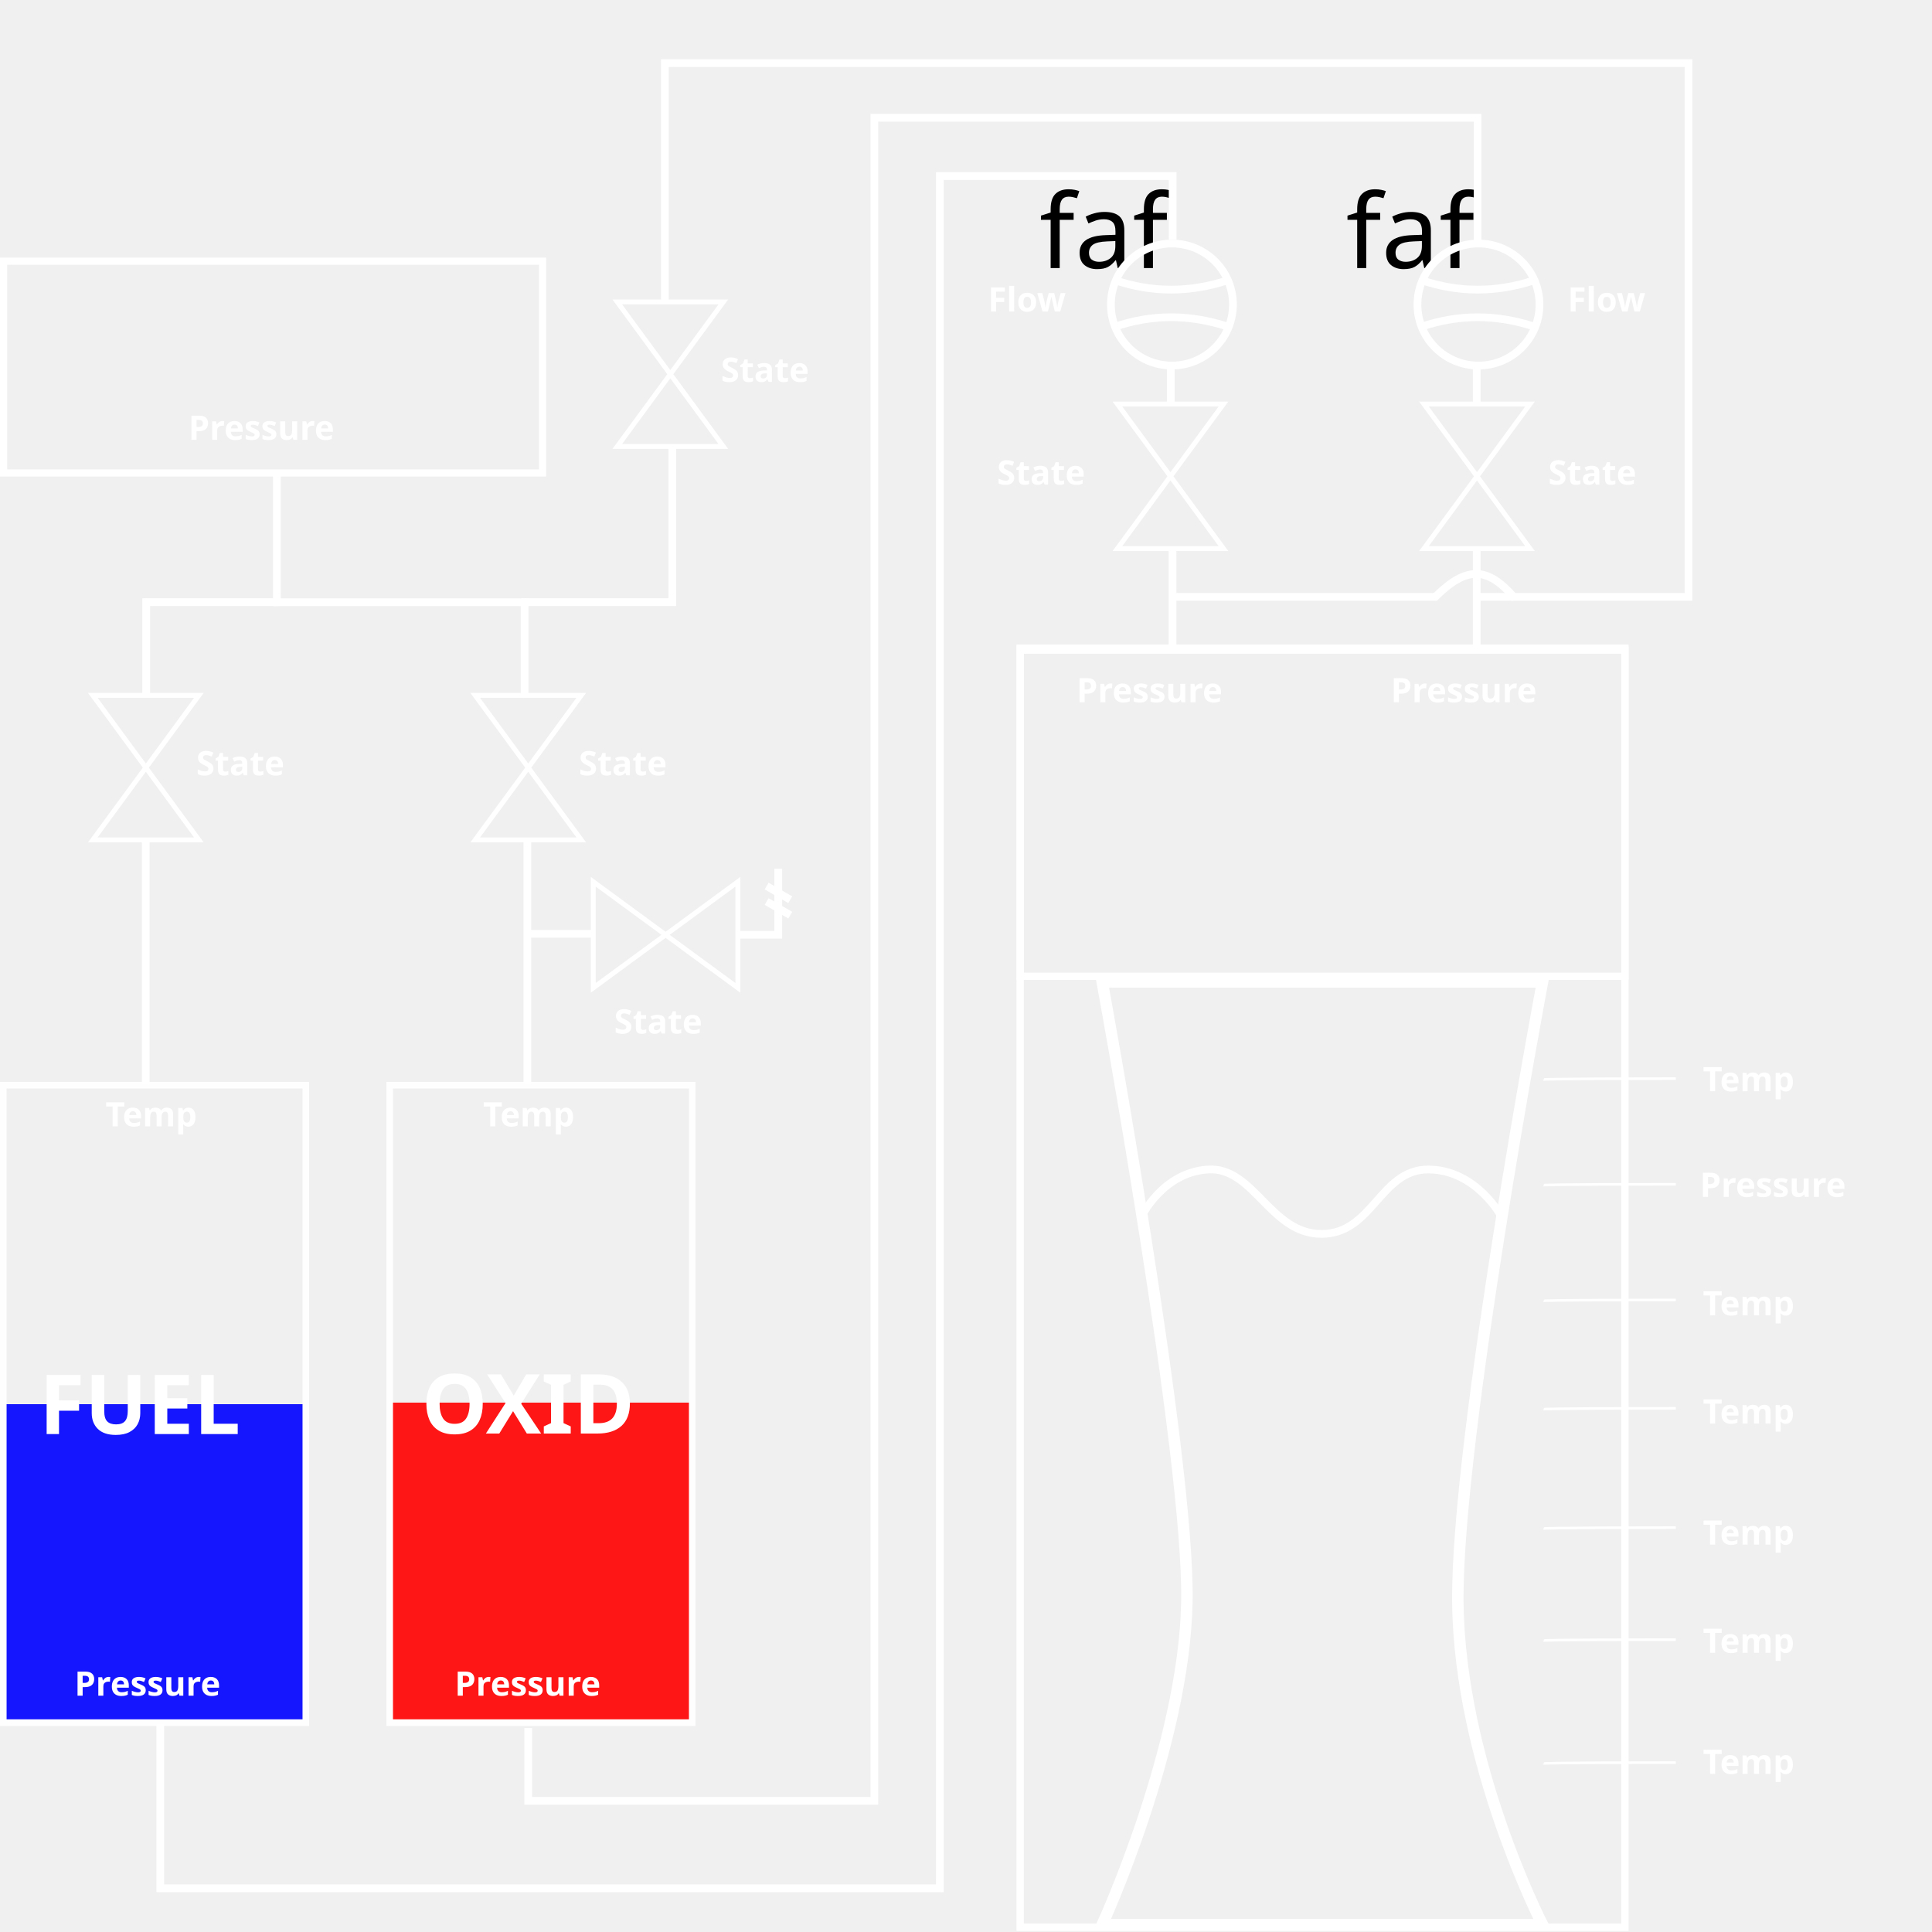
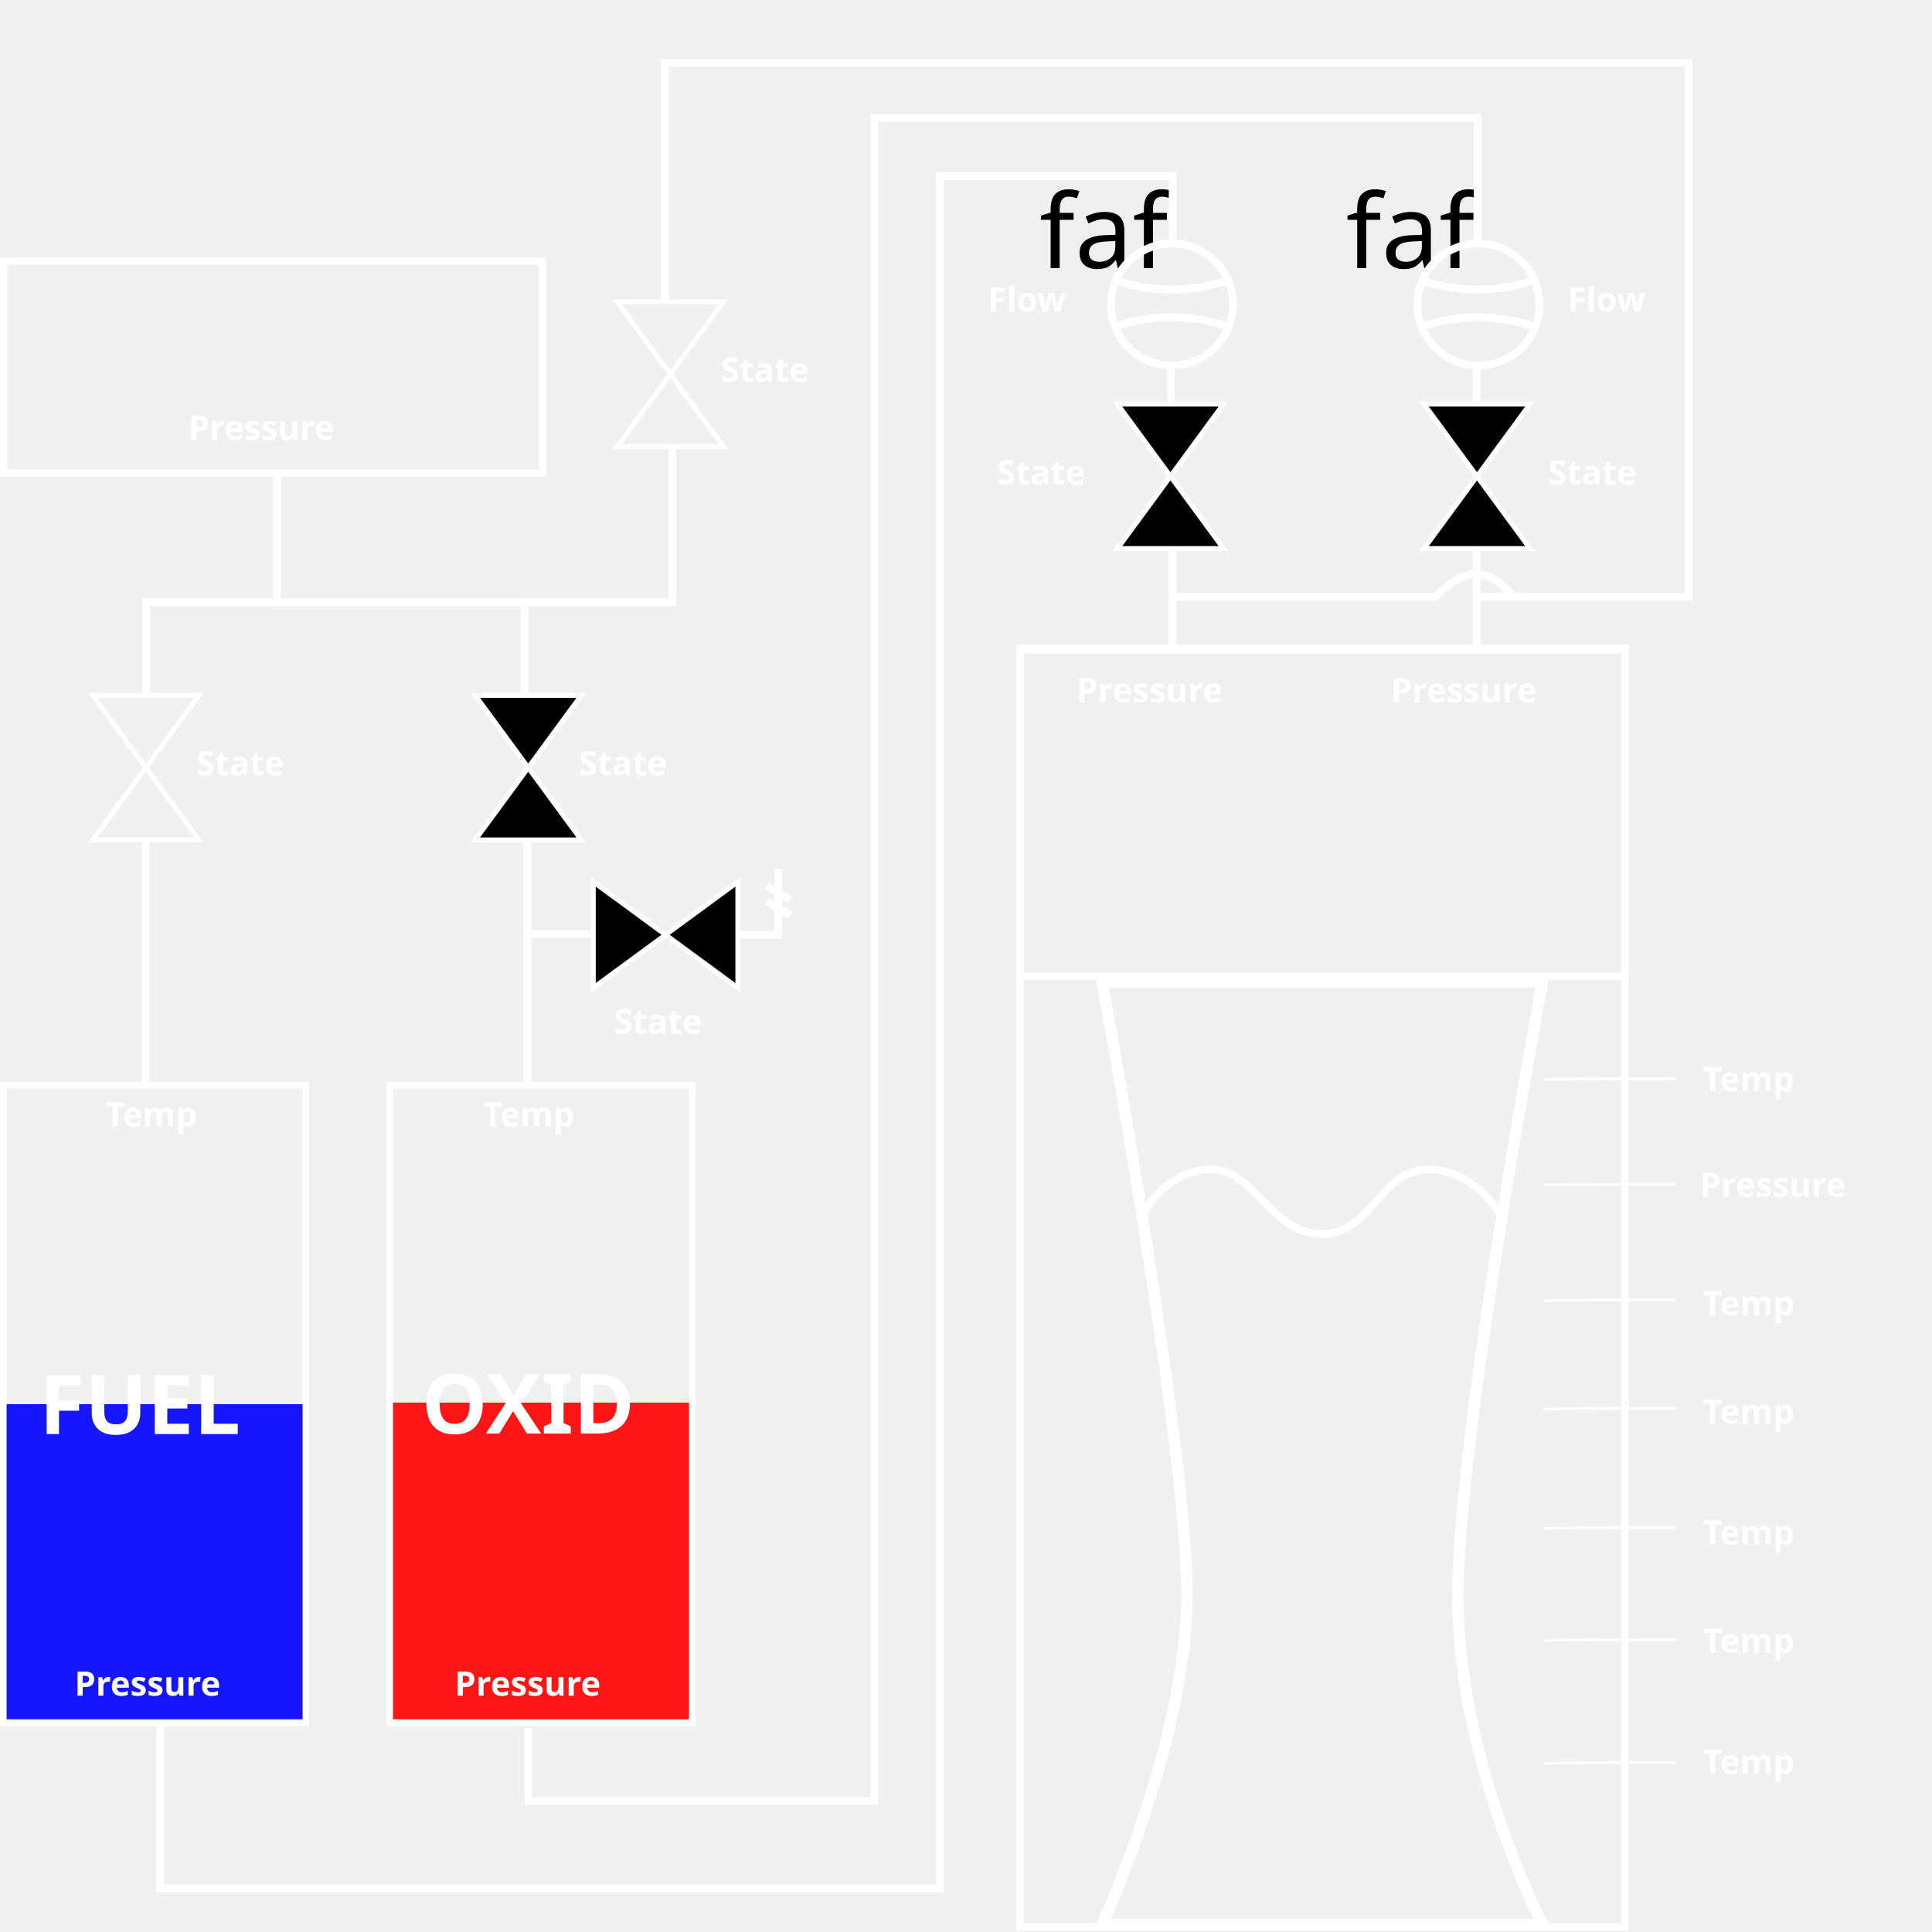
- <svg xmlns="http://www.w3.org/2000/svg" xmlns:xlink="http://www.w3.org/1999/xlink" width="600pt" height="600pt" viewBox="0 0 750 750" id="svg60" version="1.1">
+ <svg xmlns="http://www.w3.org/2000/svg" xmlns:xlink="http://www.w3.org/1999/xlink" width="600pt" height="600pt" viewBox="0 0 750 750" id="svg4150" version="1.1">
  <defs id="defs4152">
    <linearGradient id="linearGradient4645">
      <stop style="stop-color:#000000;stop-opacity:0" offset="0" id="stop4647" />
      <stop id="stop4653" offset="0.5" style="stop-color:#000000;stop-opacity:0" />
      <stop style="stop-color:#0000ff;stop-opacity:1" offset="0.5" id="stop4655" />
      <stop style="stop-color:#0000ff;stop-opacity:1" offset="1" id="stop4649" />
    </linearGradient>
    <linearGradient id="linearGradient4625">
      <stop style="stop-color:#000000;stop-opacity:0" offset="0" id="stop4627" />
      <stop id="stop4635" offset="0.5" style="stop-color:#000000;stop-opacity:0" />
      <stop id="stop4633" offset="0.5" style="stop-color:#ff0000;stop-opacity:1" />
      <stop style="stop-color:#ff0000;stop-opacity:1" offset="1" id="stop4629" />
    </linearGradient>
    <linearGradient xlink:href="#linearGradient4625" id="linearGradient4631" x1="278.398" y1="428.714" x2="278.398" y2="671.714" gradientUnits="userSpaceOnUse" />
    <linearGradient xlink:href="#linearGradient4645" id="linearGradient4651" x1="144.976" y1="428.714" x2="144.976" y2="672.714" gradientUnits="userSpaceOnUse" />
  </defs>
  <g id="layer1" transform="translate(0,-302.3619)">
-     <rect style="fill:topacity:0.91;fill:none;fill-opacity:1;stroke:#ffffff;stroke-width:2.782;stroke-linecap:square;stroke-miterlimit:4;stroke-dasharray:none;stroke-opacity:1" id="oxy" width="209.235" height="82.218" x="1.391" y="-485.971" transform="scale(1,-1)" />
-     <text id="text4730" y="473.079" x="73.142" style="font-style:normal;font-variant:normal;font-weight:bold;font-stretch:normal;font-size:13.088px;line-height:125%;font-family:sans-serif;-inkscape-font-specification:'sans-serif Bold';letter-spacing:0px;word-spacing:0px;fill:#ffffff;fill-opacity:1;stroke:none;stroke-width:1px;stroke-linecap:butt;stroke-linejoin:miter;stroke-opacity:1" xml:space="preserve">
-       <tspan y="473.079" x="73.142" id="tspan4732">Pressure</tspan>
+     <rect style="opacity:0.91;fill:#000000;fill-opacity:0;stroke:#ffffff;stroke-width:2.783;stroke-linecap:square;stroke-miterlimit:4;stroke-dasharray:none;stroke-opacity:1" id="pressure" width="209.235" height="82.218" x="1.391" y="-485.971" transform="scale(1,-1)" />
+     <text id="text4730" y="473.079" x="73.142" style="font-style:normal;font-variant:normal;font-weight:bold;font-stretch:normal;line-height:0%;font-family:sans-serif;-inkscape-font-specification:'sans-serif Bold';letter-spacing:0px;word-spacing:0px;fill:#ffffff;fill-opacity:1;stroke:none;stroke-width:1px;stroke-linecap:butt;stroke-linejoin:miter;stroke-opacity:1" xml:space="preserve">
+       <tspan y="473.079" x="73.142" id="tspan4732" style="font-size:13.088px;line-height:1.25">Pressure</tspan>
    </text>
    <path style="fill:none;fill-rule:evenodd;stroke:#ffffff;stroke-width:3;stroke-linecap:butt;stroke-linejoin:miter;stroke-miterlimit:4;stroke-dasharray:none;stroke-opacity:1" d="m 204.531,664.867 25.335,0" id="path4250" />
-     <g id="g4420" transform="translate(-81.9763,296.6481)">
+     <g id="fuel" transform="translate(-81.9763,296.6481)">
      <rect style="opacity:0.91;fill:url(#linearGradient4651);fill-opacity:1;stroke:#ffffff;stroke-width:2.557;stroke-miterlimit:4;stroke-dasharray:none;stroke-opacity:1" id="rect4706" width="117.443" height="247.443" x="83.255" y="426.992" />
-       <text id="text4238" y="562.421" x="97.197" style="font-style:normal;font-weight:normal;font-size:32.162px;line-height:125%;font-family:sans-serif;letter-spacing:0px;word-spacing:0px;fill:#ffffff;fill-opacity:1;stroke:none;stroke-width:1px;stroke-linecap:butt;stroke-linejoin:miter;stroke-opacity:1" xml:space="preserve">
-         <tspan style="font-style:normal;font-variant:normal;font-weight:bold;font-stretch:normal;font-family:sans-serif;-inkscape-font-specification:'sans-serif Bold';fill:#ffffff;fill-opacity:1" y="562.421" x="97.197" id="tspan4240">FUEL</tspan>
+       <text id="text4238" y="562.421" x="97.197" style="font-style:normal;font-weight:normal;line-height:0%;font-family:sans-serif;letter-spacing:0px;word-spacing:0px;fill:#ffffff;fill-opacity:1;stroke:none;stroke-width:1px;stroke-linecap:butt;stroke-linejoin:miter;stroke-opacity:1" xml:space="preserve">
+         <tspan style="font-style:normal;font-variant:normal;font-weight:bold;font-stretch:normal;font-size:32.162px;line-height:1.25;font-family:sans-serif;-inkscape-font-specification:'sans-serif Bold';fill:#ffffff;fill-opacity:1" y="562.421" x="97.197" id="tspan4240">FUEL</tspan>
      </text>
-       <text id="text4270" y="663.97" x="110.905" style="font-style:normal;font-variant:normal;font-weight:bold;font-stretch:normal;font-size:13.088px;line-height:125%;font-family:sans-serif;-inkscape-font-specification:'sans-serif Bold';letter-spacing:0px;word-spacing:0px;fill:#ffffff;fill-opacity:1;stroke:none;stroke-width:1px;stroke-linecap:butt;stroke-linejoin:miter;stroke-opacity:1" xml:space="preserve">
-         <tspan y="663.97" x="110.905" id="tspan4272">Pressure</tspan>
+       <text id="text4270" y="663.97" x="110.905" style="font-style:normal;font-variant:normal;font-weight:bold;font-stretch:normal;line-height:0%;font-family:sans-serif;-inkscape-font-specification:'sans-serif Bold';letter-spacing:0px;word-spacing:0px;fill:#ffffff;fill-opacity:1;stroke:none;stroke-width:1px;stroke-linecap:butt;stroke-linejoin:miter;stroke-opacity:1" xml:space="preserve">
+         <tspan y="663.97" x="110.905" id="tspan4272" style="font-size:13.088px;line-height:1.25">Pressure</tspan>
      </text>
-       <text xml:space="preserve" style="font-style:normal;font-variant:normal;font-weight:bold;font-stretch:normal;font-size:13.088px;line-height:125%;font-family:sans-serif;-inkscape-font-specification:'sans-serif Bold';letter-spacing:0px;word-spacing:0px;fill:#ffffff;fill-opacity:1;stroke:none;stroke-width:1px;stroke-linecap:butt;stroke-linejoin:miter;stroke-opacity:1" x="122.905" y="442.97" id="text4274">
-         <tspan id="tspan4276" x="122.905" y="442.97">Temp</tspan>
+       <text xml:space="preserve" style="font-style:normal;font-variant:normal;font-weight:bold;font-stretch:normal;line-height:0%;font-family:sans-serif;-inkscape-font-specification:'sans-serif Bold';letter-spacing:0px;word-spacing:0px;fill:#ffffff;fill-opacity:1;stroke:none;stroke-width:1px;stroke-linecap:butt;stroke-linejoin:miter;stroke-opacity:1" x="122.905" y="442.97" id="text4274">
+         <tspan id="tspan4276" x="122.905" y="442.97" style="font-size:13.088px;line-height:1.25">Temp</tspan>
      </text>
    </g>
-     <g id="g4411" transform="translate(-73.39767,296.6482)">
-       <rect y="426.992" x="224.676" height="247.443" width="117.443" id="oxy" style="opacity:0.91;fill:url(#linearGradient4631);fill-opacity:1;stroke:#ffffff;stroke-width:2.557;stroke-miterlimit:4;stroke-dasharray:none;stroke-opacity:1" />
-       <text xml:space="preserve" style="font-style:normal;font-weight:normal;font-size:32.162px;line-height:125%;font-family:sans-serif;letter-spacing:0px;word-spacing:0px;fill:#ffffff;fill-opacity:1;stroke:none;stroke-width:1px;stroke-linecap:butt;stroke-linejoin:miter;stroke-opacity:1" x="237.063" y="562.209" id="text4242">
-         <tspan id="tspan4244" x="237.063" y="562.209" style="font-style:normal;font-variant:normal;font-weight:bold;font-stretch:normal;font-family:sans-serif;-inkscape-font-specification:'sans-serif Bold';fill:#ffffff;fill-opacity:1">OXID</tspan>
+     <g id="oxy" transform="translate(-73.39767,296.6482)">
+       <rect y="426.992" x="224.676" height="247.443" width="117.443" id="rect29" style="opacity:0.91;fill:url(#linearGradient4631);fill-opacity:1;stroke:#ffffff;stroke-width:2.557;stroke-miterlimit:4;stroke-dasharray:none;stroke-opacity:1" />
+       <text xml:space="preserve" style="font-style:normal;font-weight:normal;line-height:0%;font-family:sans-serif;letter-spacing:0px;word-spacing:0px;fill:#ffffff;fill-opacity:1;stroke:none;stroke-width:1px;stroke-linecap:butt;stroke-linejoin:miter;stroke-opacity:1" x="237.063" y="562.209" id="text4242">
+         <tspan id="tspan4244" x="237.063" y="562.209" style="font-style:normal;font-variant:normal;font-weight:bold;font-stretch:normal;font-size:32.162px;line-height:1.25;font-family:sans-serif;-inkscape-font-specification:'sans-serif Bold';fill:#ffffff;fill-opacity:1">OXID</tspan>
      </text>
-       <text xml:space="preserve" style="font-style:normal;font-variant:normal;font-weight:bold;font-stretch:normal;font-size:13.088px;line-height:125%;font-family:sans-serif;-inkscape-font-specification:'sans-serif Bold';letter-spacing:0px;word-spacing:0px;fill:#ffffff;fill-opacity:1;stroke:none;stroke-width:1px;stroke-linecap:butt;stroke-linejoin:miter;stroke-opacity:1" x="249.905" y="663.97" id="text4266">
-         <tspan id="tspan4268" x="249.905" y="663.97">Pressure</tspan>
+       <text xml:space="preserve" style="font-style:normal;font-variant:normal;font-weight:bold;font-stretch:normal;line-height:0%;font-family:sans-serif;-inkscape-font-specification:'sans-serif Bold';letter-spacing:0px;word-spacing:0px;fill:#ffffff;fill-opacity:1;stroke:none;stroke-width:1px;stroke-linecap:butt;stroke-linejoin:miter;stroke-opacity:1" x="249.905" y="663.97" id="text4266">
+         <tspan id="tspan4268" x="249.905" y="663.97" style="font-size:13.088px;line-height:1.25">Pressure</tspan>
      </text>
-       <text id="text4278" y="442.97" x="260.905" style="font-style:normal;font-variant:normal;font-weight:bold;font-stretch:normal;font-size:13.088px;line-height:125%;font-family:sans-serif;-inkscape-font-specification:'sans-serif Bold';letter-spacing:0px;word-spacing:0px;fill:#ffffff;fill-opacity:1;stroke:none;stroke-width:1px;stroke-linecap:butt;stroke-linejoin:miter;stroke-opacity:1" xml:space="preserve">
-         <tspan y="442.97" x="260.905" id="tspan4280">Temp</tspan>
+       <text id="text4278" y="442.97" x="260.905" style="font-style:normal;font-variant:normal;font-weight:bold;font-stretch:normal;line-height:0%;font-family:sans-serif;-inkscape-font-specification:'sans-serif Bold';letter-spacing:0px;word-spacing:0px;fill:#ffffff;fill-opacity:1;stroke:none;stroke-width:1px;stroke-linecap:butt;stroke-linejoin:miter;stroke-opacity:1" xml:space="preserve">
+         <tspan y="442.97" x="260.905" id="tspan4280" style="font-size:13.088px;line-height:1.25">Temp</tspan>
      </text>
    </g>
-     <g id="g4396" transform="translate(-85.36249,-205.4003)">
-       <path id="rect4181" d="m 121.391,777.702 41.171,0 -20.586,28.055 20.586,28.055 -41.171,0 20.586,-28.055 z" style="opacity:1;fill:none;fill-opacity:1;stroke:#ffffff;stroke-width:1.9;stroke-miterlimit:4;stroke-dasharray:none;stroke-opacity:1" />
-       <text id="text4328" y="808.729" x="161.537" style="font-style:normal;font-variant:normal;font-weight:bold;font-stretch:normal;font-size:13.088px;line-height:125%;font-family:sans-serif;-inkscape-font-specification:'sans-serif Bold';letter-spacing:0px;word-spacing:0px;fill:#ffffff;fill-opacity:1;stroke:none;stroke-width:1px;stroke-linecap:butt;stroke-linejoin:miter;stroke-opacity:1" xml:space="preserve">
-         <tspan y="808.729" x="161.537" id="tspan4330">State</tspan>
-       </text>
-     </g>
-     <g id="g4401" transform="translate(-78.34019,-205.4003)">
-       <path style="opacity:1;fill:none;fill-opacity:1;stroke:#ffffff;stroke-width:1.9;stroke-miterlimit:4;stroke-dasharray:none;stroke-opacity:1" d="m 262.812,777.702 41.171,0 -20.586,28.055 20.586,28.055 -41.171,0 20.586,-28.055 z" id="path4202" />
-       <text xml:space="preserve" style="font-style:normal;font-variant:normal;font-weight:bold;font-stretch:normal;font-size:13.088px;line-height:125%;font-family:sans-serif;-inkscape-font-specification:'sans-serif Bold';letter-spacing:0px;word-spacing:0px;fill:#ffffff;fill-opacity:1;stroke:none;stroke-width:1px;stroke-linecap:butt;stroke-linejoin:miter;stroke-opacity:1" x="303.038" y="808.729" id="text4332">
-         <tspan id="tspan4334" x="303.038" y="808.729">State</tspan>
-       </text>
-     </g>
-     <path id="path4226" d="m 433.781,459.212 41.171,0 -20.586,28.055 20.586,28.055 -41.171,0 20.586,-28.055 z" style="opacity:1;fill:none;fill-opacity:1;stroke:#ffffff;stroke-width:1.9;stroke-miterlimit:4;stroke-dasharray:none;stroke-opacity:1" />
-     <text xml:space="preserve" style="font-style:normal;font-variant:normal;font-weight:bold;font-stretch:normal;font-size:13.088px;line-height:125%;font-family:sans-serif;-inkscape-font-specification:'sans-serif Bold';letter-spacing:0px;word-spacing:0px;fill:#ffffff;fill-opacity:1;stroke:none;stroke-width:1px;stroke-linecap:butt;stroke-linejoin:miter;stroke-opacity:1" x="387.038" y="490.467" id="text4344">
-       <tspan id="tspan4346" x="387.038" y="490.467">State</tspan>
+     <path style="opacity:1;fill:#ff0000;fill-opacity:0;stroke:#ffffff;stroke-width:1.9;stroke-miterlimit:4;stroke-dasharray:none;stroke-opacity:1" d="m 36.028,572.302 h 41.171 l -20.586,28.055 20.586,28.055 h -41.171 l 20.586,-28.055 z" id="vent1" />
+     <text xml:space="preserve" style="font-style:normal;font-variant:normal;font-weight:bold;font-stretch:normal;line-height:0%;font-family:sans-serif;-inkscape-font-specification:'sans-serif Bold';letter-spacing:0px;word-spacing:0px;fill:#ffffff;fill-opacity:1;stroke:none;stroke-width:1;stroke-linecap:butt;stroke-linejoin:miter;stroke-opacity:1;stroke-miterlimit:4;stroke-dasharray:none;" x="76.175" y="603.329" id="vent1_text">
+       <tspan style="font-size:13.088px;line-height:1.25;fill:#ffffff;fill-opacity:1;stroke:none;stroke-opacity:1;stroke-width:1;stroke-miterlimit:4;stroke-dasharray:none;" id="tspan4330" x="76.175" y="603.329">State</tspan>
    </text>
-     <text id="text4485" y="406.433" x="403.5" style="font-style:normal;font-weight:normal;font-size:40px;line-height:125%;font-family:sans-serif;letter-spacing:0px;word-spacing:0px;fill:#000000;fill-opacity:1;stroke:none;stroke-width:1px;stroke-linecap:butt;stroke-linejoin:miter;stroke-opacity:1" xml:space="preserve">
-       <tspan y="406.433" x="403.5" id="tspan4487">faf</tspan>
+     <path id="vent2" d="m 184.472,572.302 h 41.171 l -20.586,28.055 20.586,28.055 H 184.472 L 205.058,600.357 Z" style="opacity:1;fill:#000000;fill-opacity:1;stroke:#ffffff;stroke-width:1.9;stroke-miterlimit:4;stroke-dasharray:none;stroke-opacity:1" />
+     <text id="vent2_text" y="603.329" x="224.697" style="font-style:normal;font-variant:normal;font-weight:bold;font-stretch:normal;line-height:0%;font-family:sans-serif;-inkscape-font-specification:'sans-serif Bold';letter-spacing:0px;word-spacing:0px;fill:#ffffff;fill-opacity:1;stroke:none;stroke-width:1px;stroke-linecap:butt;stroke-linejoin:miter;stroke-opacity:1" xml:space="preserve">
+       <tspan style="font-size:13.088px;line-height:1.25" y="603.329" x="224.697" id="tspan4334">State</tspan>
    </text>
-     <text id="text4489" y="423.296" x="383.538" style="font-style:normal;font-variant:normal;font-weight:bold;font-stretch:normal;font-size:13.088px;line-height:125%;font-family:sans-serif;-inkscape-font-specification:'sans-serif Bold';letter-spacing:0px;word-spacing:0px;fill:#ffffff;fill-opacity:1;stroke:none;stroke-width:1px;stroke-linecap:butt;stroke-linejoin:miter;stroke-opacity:1" xml:space="preserve">
-       <tspan y="423.296" x="383.538" id="tspan4491">Flow</tspan>
+     <path id="vent5" d="m 433.781,459.212 41.171,0 -20.586,28.055 20.586,28.055 -41.171,0 20.586,-28.055 z" style="opacity:1;fill:#000000;fill-opacity:1;stroke:#ffffff;stroke-width:1.9;stroke-miterlimit:4;stroke-dasharray:none;stroke-opacity:1" />
+     <text xml:space="preserve" style="font-style:normal;font-variant:normal;font-weight:bold;font-stretch:normal;line-height:0%;font-family:sans-serif;-inkscape-font-specification:'sans-serif Bold';letter-spacing:0px;word-spacing:0px;fill:#ffffff;fill-opacity:1;stroke:none;stroke-width:1px;stroke-linecap:butt;stroke-linejoin:miter;stroke-opacity:1" x="387.038" y="490.467" id="vent5_text">
+       <tspan id="tspan4346" x="387.038" y="490.467" style="font-size:13.088px;line-height:1.25">State</tspan>
    </text>
-     <g id="g4439">
-       <rect y="554.727" x="396.018" height="495.772" width="234.772" id="rect4704" style="opacity:1;fill:none;fill-opacity:1;stroke:#ffffff;stroke-width:2.842;stroke-miterlimit:4;stroke-dasharray:none;stroke-opacity:1" />
-       <path id="rect4734" d="m 427.871,683.543 170.934,0 c 0,0 -33.54,178.171 -32.872,240.823 0.668,62.652 32.872,125.152 32.872,125.152 l -170.934,0 c 0,0 31.773,-69.01 32.872,-125.152 1.099,-56.142 -32.872,-240.823 -32.872,-240.823 z" style="opacity:1;fill:none;fill-opacity:1;stroke:#ffffff;stroke-width:4.44;stroke-linecap:square;stroke-miterlimit:4;stroke-dasharray:none;stroke-opacity:1" />
-       <rect style="opacity:1;fill:none;fill-opacity:1;stroke:#ffffff;stroke-width:2.818;stroke-miterlimit:4;stroke-dasharray:none;stroke-opacity:1" id="rect4230" width="234.794" height="127.37" x="396.007" y="553.973" />
-       <text id="text4258" y="574.97" x="417.905" style="font-style:normal;font-variant:normal;font-weight:bold;font-stretch:normal;font-size:13.088px;line-height:125%;font-family:sans-serif;-inkscape-font-specification:'sans-serif Bold';letter-spacing:0px;word-spacing:0px;fill:#ffffff;fill-opacity:1;stroke:none;stroke-width:1px;stroke-linecap:butt;stroke-linejoin:miter;stroke-opacity:1" xml:space="preserve">
-         <tspan y="574.97" x="417.905" id="tspan4260">Pressure</tspan>
-       </text>
-       <text xml:space="preserve" style="font-style:normal;font-variant:normal;font-weight:bold;font-stretch:normal;font-size:13.088px;line-height:125%;font-family:sans-serif;-inkscape-font-specification:'sans-serif Bold';letter-spacing:0px;word-spacing:0px;fill:#ffffff;fill-opacity:1;stroke:none;stroke-width:1px;stroke-linecap:butt;stroke-linejoin:miter;stroke-opacity:1" x="539.905" y="574.97" id="text4262">
-         <tspan id="tspan4264" x="539.905" y="574.97">Pressure</tspan>
-       </text>
-       <text xml:space="preserve" style="font-style:normal;font-variant:normal;font-weight:bold;font-stretch:normal;font-size:13.088px;line-height:125%;font-family:sans-serif;-inkscape-font-specification:'sans-serif Bold';letter-spacing:0px;word-spacing:0px;fill:#ffffff;fill-opacity:1;stroke:none;stroke-width:1px;stroke-linecap:butt;stroke-linejoin:miter;stroke-opacity:1" x="659.905" y="766.97" id="text4282">
-         <tspan id="tspan4284" x="659.905" y="766.97">Pressure</tspan>
-       </text>
-       <text xml:space="preserve" style="font-style:normal;font-variant:normal;font-weight:bold;font-stretch:normal;font-size:13.088px;line-height:125%;font-family:sans-serif;-inkscape-font-specification:'sans-serif Bold';letter-spacing:0px;word-spacing:0px;fill:#ffffff;fill-opacity:1;stroke:none;stroke-width:1px;stroke-linecap:butt;stroke-linejoin:miter;stroke-opacity:1" x="661.042" y="725.97" id="text4290">
-         <tspan id="tspan4292" x="661.042" y="725.97">Temp</tspan>
-       </text>
-       <text id="text4294" y="812.97" x="661.042" style="font-style:normal;font-variant:normal;font-weight:bold;font-stretch:normal;font-size:13.088px;line-height:125%;font-family:sans-serif;-inkscape-font-specification:'sans-serif Bold';letter-spacing:0px;word-spacing:0px;fill:#ffffff;fill-opacity:1;stroke:none;stroke-width:1px;stroke-linecap:butt;stroke-linejoin:miter;stroke-opacity:1" xml:space="preserve">
-         <tspan y="812.97" x="661.042" id="tspan4296">Temp</tspan>
-       </text>
-       <text xml:space="preserve" style="font-style:normal;font-variant:normal;font-weight:bold;font-stretch:normal;font-size:13.088px;line-height:125%;font-family:sans-serif;-inkscape-font-specification:'sans-serif Bold';letter-spacing:0px;word-spacing:0px;fill:#ffffff;fill-opacity:1;stroke:none;stroke-width:1px;stroke-linecap:butt;stroke-linejoin:miter;stroke-opacity:1" x="661.042" y="854.97" id="text4298">
-         <tspan id="tspan4300" x="661.042" y="854.97">Temp</tspan>
-       </text>
-       <text xml:space="preserve" style="font-style:normal;font-variant:normal;font-weight:bold;font-stretch:normal;font-size:13.088px;line-height:125%;font-family:sans-serif;-inkscape-font-specification:'sans-serif Bold';letter-spacing:0px;word-spacing:0px;fill:#ffffff;fill-opacity:1;stroke:none;stroke-width:1px;stroke-linecap:butt;stroke-linejoin:miter;stroke-opacity:1" x="661.042" y="901.97" id="text4302">
-         <tspan id="tspan4304" x="661.042" y="901.97">Temp</tspan>
-       </text>
-       <text id="text4306" y="943.97" x="661.042" style="font-style:normal;font-variant:normal;font-weight:bold;font-stretch:normal;font-size:13.088px;line-height:125%;font-family:sans-serif;-inkscape-font-specification:'sans-serif Bold';letter-spacing:0px;word-spacing:0px;fill:#ffffff;fill-opacity:1;stroke:none;stroke-width:1px;stroke-linecap:butt;stroke-linejoin:miter;stroke-opacity:1" xml:space="preserve">
-         <tspan y="943.97" x="661.042" id="tspan4308">Temp</tspan>
-       </text>
-       <text xml:space="preserve" style="font-style:normal;font-variant:normal;font-weight:bold;font-stretch:normal;font-size:13.088px;line-height:125%;font-family:sans-serif;-inkscape-font-specification:'sans-serif Bold';letter-spacing:0px;word-spacing:0px;fill:#ffffff;fill-opacity:1;stroke:none;stroke-width:1px;stroke-linecap:butt;stroke-linejoin:miter;stroke-opacity:1" x="661.042" y="990.97" id="text4310">
-         <tspan id="tspan4312" x="661.042" y="990.97">Temp</tspan>
-       </text>
-       <path id="path4326" d="m 443,774.862 c 0,0 8.211,-17.422 26,-18.5 17.789,-1.078 24.063,25 44,25 19.937,0 22.711,-25.078 41.5,-25 18.789,0.078 28.5,18.5 28.5,18.5" style="fill:none;fill-rule:evenodd;stroke:#ffffff;stroke-width:3;stroke-linecap:butt;stroke-linejoin:miter;stroke-miterlimit:4;stroke-dasharray:none;stroke-opacity:1" />
-       <path id="path4352" d="m 650.538,762.095 c -51.619,0 -51.619,0.354 -51.619,0.354" style="fill:none;fill-rule:evenodd;stroke:#ffffff;stroke-width:1;stroke-linecap:butt;stroke-linejoin:miter;stroke-opacity:1;stroke-miterlimit:4;stroke-dasharray:none" />
-       <path style="fill:none;fill-rule:evenodd;stroke:#ffffff;stroke-width:1;stroke-linecap:butt;stroke-linejoin:miter;stroke-miterlimit:4;stroke-dasharray:none;stroke-opacity:1" d="m 650.538,721.082 c -51.619,0 -51.619,0.354 -51.619,0.354" id="path4354" />
-       <path id="path4356" d="m 650.538,806.996 c -51.619,0 -51.619,0.354 -51.619,0.354" style="fill:none;fill-rule:evenodd;stroke:#ffffff;stroke-width:1;stroke-linecap:butt;stroke-linejoin:miter;stroke-miterlimit:4;stroke-dasharray:none;stroke-opacity:1" />
-       <path style="fill:none;fill-rule:evenodd;stroke:#ffffff;stroke-width:1;stroke-linecap:butt;stroke-linejoin:miter;stroke-miterlimit:4;stroke-dasharray:none;stroke-opacity:1" d="m 650.538,849.069 c -51.619,0 -51.619,0.354 -51.619,0.354" id="path4358" />
-       <path id="path4360" d="m 650.538,895.384 c -51.619,0 -51.619,0.354 -51.619,0.354" style="fill:none;fill-rule:evenodd;stroke:#ffffff;stroke-width:1;stroke-linecap:butt;stroke-linejoin:miter;stroke-miterlimit:4;stroke-dasharray:none;stroke-opacity:1" />
-       <path style="fill:none;fill-rule:evenodd;stroke:#ffffff;stroke-width:1;stroke-linecap:butt;stroke-linejoin:miter;stroke-miterlimit:4;stroke-dasharray:none;stroke-opacity:1" d="m 650.538,938.871 c -51.619,0 -51.619,0.354 -51.619,0.354" id="path4362" />
-       <path id="path4364" d="m 650.538,986.601 c -51.619,0 -51.619,0.354 -51.619,0.354" style="fill:none;fill-rule:evenodd;stroke:#ffffff;stroke-width:1;stroke-linecap:butt;stroke-linejoin:miter;stroke-miterlimit:4;stroke-dasharray:none;stroke-opacity:1" />
-     </g>
+     <text id="text4485" y="406.433" x="403.5" style="font-style:normal;font-weight:normal;line-height:0%;font-family:sans-serif;letter-spacing:0px;word-spacing:0px;fill:#000000;fill-opacity:1;stroke:none;stroke-width:1px;stroke-linecap:butt;stroke-linejoin:miter;stroke-opacity:1" xml:space="preserve">
+       <tspan y="406.433" x="403.5" id="tspan4487" style="font-size:40px;line-height:1.25">faf</tspan>
+     </text>
+     <text id="text4489" y="423.296" x="383.538" style="font-style:normal;font-variant:normal;font-weight:bold;font-stretch:normal;line-height:0%;font-family:sans-serif;-inkscape-font-specification:'sans-serif Bold';letter-spacing:0px;word-spacing:0px;fill:#ffffff;fill-opacity:1;stroke:none;stroke-width:1px;stroke-linecap:butt;stroke-linejoin:miter;stroke-opacity:1" xml:space="preserve">
+       <tspan y="423.296" x="383.538" id="tspan4491" style="font-size:13.088px;line-height:1.25">Flow</tspan>
+     </text>
+     <rect style="opacity:1;fill:none;fill-opacity:1;stroke:#ffffff;stroke-width:2.842;stroke-miterlimit:4;stroke-dasharray:none;stroke-opacity:1" id="rect4704" width="234.772" height="495.772" x="396.018" y="554.727" />
+     <path style="opacity:1;fill:none;fill-opacity:1;stroke:#ffffff;stroke-width:4.44;stroke-linecap:square;stroke-miterlimit:4;stroke-dasharray:none;stroke-opacity:1" d="m 427.871,683.543 h 170.934 c 0,0 -33.54,178.171 -32.872,240.823 0.668,62.652 32.872,125.152 32.872,125.152 H 427.871 c 0,0 31.773,-69.01 32.872,-125.152 1.099,-56.142 -32.872,-240.823 -32.872,-240.823 z" id="rect4734" />
+     <rect y="553.973" x="396.007" height="127.37" width="234.794" id="rect4230" style="opacity:1;fill:none;fill-opacity:1;stroke:#ffffff;stroke-width:2.818;stroke-miterlimit:4;stroke-dasharray:none;stroke-opacity:1" />
+     <text xml:space="preserve" style="font-style:normal;font-variant:normal;font-weight:bold;font-stretch:normal;line-height:0%;font-family:sans-serif;-inkscape-font-specification:'sans-serif Bold';letter-spacing:0px;word-spacing:0px;fill:#ffffff;fill-opacity:1;stroke:none;stroke-width:1px;stroke-linecap:butt;stroke-linejoin:miter;stroke-opacity:1" x="417.905" y="574.97" id="text4258">
+       <tspan style="font-size:13.088px;line-height:1.25" id="tspan4260" x="417.905" y="574.97">Pressure</tspan>
+     </text>
+     <text id="text4262" y="574.97" x="539.905" style="font-style:normal;font-variant:normal;font-weight:bold;font-stretch:normal;line-height:0%;font-family:sans-serif;-inkscape-font-specification:'sans-serif Bold';letter-spacing:0px;word-spacing:0px;fill:#ffffff;fill-opacity:1;stroke:none;stroke-width:1px;stroke-linecap:butt;stroke-linejoin:miter;stroke-opacity:1" xml:space="preserve">
+       <tspan style="font-size:13.088px;line-height:1.25" y="574.97" x="539.905" id="tspan4264">Pressure</tspan>
+     </text>
+     <text id="text4282" y="766.97" x="659.905" style="font-style:normal;font-variant:normal;font-weight:bold;font-stretch:normal;line-height:0%;font-family:sans-serif;-inkscape-font-specification:'sans-serif Bold';letter-spacing:0px;word-spacing:0px;fill:#ffffff;fill-opacity:1;stroke:none;stroke-width:1px;stroke-linecap:butt;stroke-linejoin:miter;stroke-opacity:1" xml:space="preserve">
+       <tspan style="font-size:13.088px;line-height:1.25" y="766.97" x="659.905" id="tspan4284">Pressure</tspan>
+     </text>
+     <text id="text4290" y="725.97" x="661.042" style="font-style:normal;font-variant:normal;font-weight:bold;font-stretch:normal;line-height:0%;font-family:sans-serif;-inkscape-font-specification:'sans-serif Bold';letter-spacing:0px;word-spacing:0px;fill:#ffffff;fill-opacity:1;stroke:none;stroke-width:1px;stroke-linecap:butt;stroke-linejoin:miter;stroke-opacity:1" xml:space="preserve">
+       <tspan style="font-size:13.088px;line-height:1.25" y="725.97" x="661.042" id="tspan4292">Temp</tspan>
+     </text>
+     <text xml:space="preserve" style="font-style:normal;font-variant:normal;font-weight:bold;font-stretch:normal;line-height:0%;font-family:sans-serif;-inkscape-font-specification:'sans-serif Bold';letter-spacing:0px;word-spacing:0px;fill:#ffffff;fill-opacity:1;stroke:none;stroke-width:1px;stroke-linecap:butt;stroke-linejoin:miter;stroke-opacity:1" x="661.042" y="812.97" id="text4294">
+       <tspan style="font-size:13.088px;line-height:1.25" id="tspan4296" x="661.042" y="812.97">Temp</tspan>
+     </text>
+     <text id="text4298" y="854.97" x="661.042" style="font-style:normal;font-variant:normal;font-weight:bold;font-stretch:normal;line-height:0%;font-family:sans-serif;-inkscape-font-specification:'sans-serif Bold';letter-spacing:0px;word-spacing:0px;fill:#ffffff;fill-opacity:1;stroke:none;stroke-width:1px;stroke-linecap:butt;stroke-linejoin:miter;stroke-opacity:1" xml:space="preserve">
+       <tspan style="font-size:13.088px;line-height:1.25" y="854.97" x="661.042" id="tspan4300">Temp</tspan>
+     </text>
+     <text id="text4302" y="901.97" x="661.042" style="font-style:normal;font-variant:normal;font-weight:bold;font-stretch:normal;line-height:0%;font-family:sans-serif;-inkscape-font-specification:'sans-serif Bold';letter-spacing:0px;word-spacing:0px;fill:#ffffff;fill-opacity:1;stroke:none;stroke-width:1px;stroke-linecap:butt;stroke-linejoin:miter;stroke-opacity:1" xml:space="preserve">
+       <tspan style="font-size:13.088px;line-height:1.25" y="901.97" x="661.042" id="tspan4304">Temp</tspan>
+     </text>
+     <text xml:space="preserve" style="font-style:normal;font-variant:normal;font-weight:bold;font-stretch:normal;line-height:0%;font-family:sans-serif;-inkscape-font-specification:'sans-serif Bold';letter-spacing:0px;word-spacing:0px;fill:#ffffff;fill-opacity:1;stroke:none;stroke-width:1px;stroke-linecap:butt;stroke-linejoin:miter;stroke-opacity:1" x="661.042" y="943.97" id="text4306">
+       <tspan style="font-size:13.088px;line-height:1.25" id="tspan4308" x="661.042" y="943.97">Temp</tspan>
+     </text>
+     <text id="text4310" y="990.97" x="661.042" style="font-style:normal;font-variant:normal;font-weight:bold;font-stretch:normal;line-height:0%;font-family:sans-serif;-inkscape-font-specification:'sans-serif Bold';letter-spacing:0px;word-spacing:0px;fill:#ffffff;fill-opacity:1;stroke:none;stroke-width:1px;stroke-linecap:butt;stroke-linejoin:miter;stroke-opacity:1" xml:space="preserve">
+       <tspan style="font-size:13.088px;line-height:1.25" y="990.97" x="661.042" id="tspan4312">Temp</tspan>
+     </text>
+     <path style="fill:none;fill-rule:evenodd;stroke:#ffffff;stroke-width:3;stroke-linecap:butt;stroke-linejoin:miter;stroke-miterlimit:4;stroke-dasharray:none;stroke-opacity:1" d="m 443,774.862 c 0,0 8.211,-17.422 26,-18.5 17.789,-1.078 24.063,25 44,25 19.937,0 22.711,-25.078 41.5,-25 18.789,0.078 28.5,18.5 28.5,18.5" id="path4326" />
+     <path style="fill:none;fill-rule:evenodd;stroke:#ffffff;stroke-width:1;stroke-linecap:butt;stroke-linejoin:miter;stroke-miterlimit:4;stroke-dasharray:none;stroke-opacity:1" d="m 650.538,762.095 c -51.619,0 -51.619,0.354 -51.619,0.354" id="path4352" />
+     <path id="path4354" d="m 650.538,721.082 c -51.619,0 -51.619,0.354 -51.619,0.354" style="fill:none;fill-rule:evenodd;stroke:#ffffff;stroke-width:1;stroke-linecap:butt;stroke-linejoin:miter;stroke-miterlimit:4;stroke-dasharray:none;stroke-opacity:1" />
+     <path style="fill:none;fill-rule:evenodd;stroke:#ffffff;stroke-width:1;stroke-linecap:butt;stroke-linejoin:miter;stroke-miterlimit:4;stroke-dasharray:none;stroke-opacity:1" d="m 650.538,806.996 c -51.619,0 -51.619,0.354 -51.619,0.354" id="path4356" />
+     <path id="path4358" d="m 650.538,849.069 c -51.619,0 -51.619,0.354 -51.619,0.354" style="fill:none;fill-rule:evenodd;stroke:#ffffff;stroke-width:1;stroke-linecap:butt;stroke-linejoin:miter;stroke-miterlimit:4;stroke-dasharray:none;stroke-opacity:1" />
+     <path style="fill:none;fill-rule:evenodd;stroke:#ffffff;stroke-width:1;stroke-linecap:butt;stroke-linejoin:miter;stroke-miterlimit:4;stroke-dasharray:none;stroke-opacity:1" d="m 650.538,895.384 c -51.619,0 -51.619,0.354 -51.619,0.354" id="path4360" />
+     <path id="path4362" d="m 650.538,938.871 c -51.619,0 -51.619,0.354 -51.619,0.354" style="fill:none;fill-rule:evenodd;stroke:#ffffff;stroke-width:1;stroke-linecap:butt;stroke-linejoin:miter;stroke-miterlimit:4;stroke-dasharray:none;stroke-opacity:1" />
+     <path style="fill:none;fill-rule:evenodd;stroke:#ffffff;stroke-width:1;stroke-linecap:butt;stroke-linejoin:miter;stroke-miterlimit:4;stroke-dasharray:none;stroke-opacity:1" d="m 650.538,986.601 c -51.619,0 -51.619,0.354 -51.619,0.354" id="path4364" />
    <path style="fill:none;fill-rule:evenodd;stroke:#ffffff;stroke-width:3;stroke-linecap:butt;stroke-linejoin:miter;stroke-miterlimit:4;stroke-dasharray:none;stroke-opacity:1" d="m 56.58,723.271 0,-94.752" id="path4366" />
    <g id="g4480" transform="translate(-1.5,9.213204)">
      <circle r="23.688" cy="411.37" cx="456.437" id="path4472" style="opacity:1;fill:none;fill-opacity:1;stroke:#ffffff;stroke-width:3;stroke-miterlimit:4;stroke-dasharray:none;stroke-opacity:1" />
      <path id="path4474" d="m 434.125,401.862 c 14.486,4.911 29.1,5.016 44.25,0" style="fill:none;fill-rule:evenodd;stroke:#ffffff;stroke-width:3;stroke-linecap:butt;stroke-linejoin:miter;stroke-miterlimit:4;stroke-dasharray:none;stroke-opacity:1" />
      <path style="fill:none;fill-rule:evenodd;stroke:#ffffff;stroke-width:3;stroke-linecap:butt;stroke-linejoin:miter;stroke-miterlimit:4;stroke-dasharray:none;stroke-opacity:1" d="m 434.125,420.029 c 14.486,-4.911 29.1,-5.016 44.25,0" id="path4478" />
    </g>
-     <path style="opacity:1;fill:none;fill-opacity:1;stroke:#ffffff;stroke-width:1.9;stroke-miterlimit:4;stroke-dasharray:none;stroke-opacity:1" d="m 552.781,459.212 41.171,0 -20.586,28.055 20.586,28.055 -41.171,0 20.586,-28.055 z" id="path4504" />
-     <text id="text4506" y="490.467" x="601.038" style="font-style:normal;font-variant:normal;font-weight:bold;font-stretch:normal;font-size:13.088px;line-height:125%;font-family:sans-serif;-inkscape-font-specification:'sans-serif Bold';letter-spacing:0px;word-spacing:0px;fill:#ffffff;fill-opacity:1;stroke:none;stroke-width:1px;stroke-linecap:butt;stroke-linejoin:miter;stroke-opacity:1" xml:space="preserve">
-       <tspan y="490.467" x="601.038" id="tspan4508">State</tspan>
+     <path style="opacity:1;fill:#000000;fill-opacity:1;stroke:#ffffff;stroke-width:1.9;stroke-miterlimit:4;stroke-dasharray:none;stroke-opacity:1" d="m 552.781,459.212 41.171,0 -20.586,28.055 20.586,28.055 -41.171,0 20.586,-28.055 z" id="vent6" />
+     <text id="vent6_text" y="490.467" x="601.038" style="font-style:normal;font-variant:normal;font-weight:bold;font-stretch:normal;line-height:0%;font-family:sans-serif;-inkscape-font-specification:'sans-serif Bold';letter-spacing:0px;word-spacing:0px;fill:#ffffff;fill-opacity:1;stroke:none;stroke-width:1px;stroke-linecap:butt;stroke-linejoin:miter;stroke-opacity:1" xml:space="preserve">
+       <tspan y="490.467" x="601.038" id="tspan4508" style="font-size:13.088px;line-height:1.25">State</tspan>
    </text>
-     <text xml:space="preserve" style="font-style:normal;font-weight:normal;font-size:40px;line-height:125%;font-family:sans-serif;letter-spacing:0px;word-spacing:0px;fill:#000000;fill-opacity:1;stroke:none;stroke-width:1px;stroke-linecap:butt;stroke-linejoin:miter;stroke-opacity:1" x="522.5" y="406.433" id="text4510">
-       <tspan id="tspan4512" x="522.5" y="406.433">faf</tspan>
+     <text xml:space="preserve" style="font-style:normal;font-weight:normal;line-height:0%;font-family:sans-serif;letter-spacing:0px;word-spacing:0px;fill:#000000;fill-opacity:1;stroke:none;stroke-width:1px;stroke-linecap:butt;stroke-linejoin:miter;stroke-opacity:1" x="522.5" y="406.433" id="text4510">
+       <tspan id="tspan4512" x="522.5" y="406.433" style="font-size:40px;line-height:1.25">faf</tspan>
    </text>
-     <text xml:space="preserve" style="font-style:normal;font-variant:normal;font-weight:bold;font-stretch:normal;font-size:13.088px;line-height:125%;font-family:sans-serif;-inkscape-font-specification:'sans-serif Bold';letter-spacing:0px;word-spacing:0px;fill:#ffffff;fill-opacity:1;stroke:none;stroke-width:1px;stroke-linecap:butt;stroke-linejoin:miter;stroke-opacity:1" x="608.538" y="423.296" id="text4514">
-       <tspan id="tspan4516" x="608.538" y="423.296">Flow</tspan>
+     <text xml:space="preserve" style="font-style:normal;font-variant:normal;font-weight:bold;font-stretch:normal;line-height:0%;font-family:sans-serif;-inkscape-font-specification:'sans-serif Bold';letter-spacing:0px;word-spacing:0px;fill:#ffffff;fill-opacity:1;stroke:none;stroke-width:1px;stroke-linecap:butt;stroke-linejoin:miter;stroke-opacity:1" x="608.538" y="423.296" id="text4514">
+       <tspan id="tspan4516" x="608.538" y="423.296" style="font-size:13.088px;line-height:1.25">Flow</tspan>
    </text>
    <path id="path4518" d="m 573.257,554.004 0,-38.537" style="fill:none;fill-rule:evenodd;stroke:#ffffff;stroke-width:3;stroke-linecap:butt;stroke-linejoin:miter;stroke-miterlimit:4;stroke-dasharray:none;stroke-opacity:1" />
    <g transform="translate(117.5,9.213204)" id="g4520">
      <circle style="opacity:1;fill:none;fill-opacity:1;stroke:#ffffff;stroke-width:3;stroke-miterlimit:4;stroke-dasharray:none;stroke-opacity:1" id="circle4522" cx="456.437" cy="411.37" r="23.688" />
      <path style="fill:none;fill-rule:evenodd;stroke:#ffffff;stroke-width:3;stroke-linecap:butt;stroke-linejoin:miter;stroke-miterlimit:4;stroke-dasharray:none;stroke-opacity:1" d="m 434.125,401.862 c 14.486,4.911 29.1,5.016 44.25,0" id="path4524" />
      <path id="path4526" d="m 434.125,420.029 c 14.486,-4.911 29.1,-5.016 44.25,0" style="fill:none;fill-rule:evenodd;stroke:#ffffff;stroke-width:3;stroke-linecap:butt;stroke-linejoin:miter;stroke-miterlimit:4;stroke-dasharray:none;stroke-opacity:1" />
    </g>
    <path style="fill:none;fill-rule:evenodd;stroke:#ffffff;stroke-width:3;stroke-linecap:butt;stroke-linejoin:miter;stroke-miterlimit:4;stroke-dasharray:none;stroke-opacity:1" d="m 573.257,459.316 0,-15.267" id="path4528" />
-     <g transform="translate(213.369,-63.14422)" id="g4530">
-       <path id="path4532" d="m 73.06,707.814 0,41.171 -28.055,-20.586 -28.055,20.586 0,-41.171 28.055,20.586 z" style="opacity:1;fill:none;fill-opacity:1;stroke:#ffffff;stroke-width:1.9;stroke-miterlimit:4;stroke-dasharray:none;stroke-opacity:1" />
-       <text id="text4534" y="766.729" x="25.037" style="font-style:normal;font-variant:normal;font-weight:bold;font-stretch:normal;font-size:13.088px;line-height:125%;font-family:sans-serif;-inkscape-font-specification:'sans-serif Bold';letter-spacing:0px;word-spacing:0px;fill:#ffffff;fill-opacity:1;stroke:none;stroke-width:1px;stroke-linecap:butt;stroke-linejoin:miter;stroke-opacity:1" xml:space="preserve">
-         <tspan y="766.729" x="25.037" id="tspan4536">State</tspan>
-       </text>
-     </g>
+     <path style="opacity:1;fill:#000000;fill-opacity:1;stroke:#ffffff;stroke-width:1.9;stroke-miterlimit:4;stroke-dasharray:none;stroke-opacity:1" d="m 286.429,644.67 v 41.171 l -28.055,-20.586 -28.055,20.586 v -41.171 l 28.055,20.586 z" id="vent3" />
+     <text xml:space="preserve" style="font-style:normal;font-variant:normal;font-weight:bold;font-stretch:normal;line-height:0%;font-family:sans-serif;-inkscape-font-specification:'sans-serif Bold';letter-spacing:0px;word-spacing:0px;fill:#ffffff;fill-opacity:1;stroke:none;stroke-width:1px;stroke-linecap:butt;stroke-linejoin:miter;stroke-opacity:1" x="238.407" y="703.585" id="vent3_text">
+       <tspan style="font-size:13.088px;line-height:1.25" id="tspan4536" x="238.407" y="703.585">State</tspan>
+     </text>
    <path id="path4538" d="m 204.719,723.271 0,-94.752" style="fill:none;fill-rule:evenodd;stroke:#ffffff;stroke-width:3;stroke-linecap:butt;stroke-linejoin:miter;stroke-miterlimit:4;stroke-dasharray:none;stroke-opacity:1" />
    <path style="fill:none;fill-rule:evenodd;stroke:#ffffff;stroke-width:3;stroke-linecap:butt;stroke-linejoin:miter;stroke-miterlimit:4;stroke-dasharray:none;stroke-opacity:1" d="m 107.48,485.616 0,50.533 96.167,0 0,35.734" id="path4546" />
    <path style="fill:none;fill-rule:evenodd;stroke:#ffffff;stroke-width:3;stroke-linecap:butt;stroke-linejoin:miter;stroke-miterlimit:4;stroke-dasharray:none;stroke-opacity:1" d="m 108.276,536.112 -51.526,0 0,35.75" id="path4548" />
    <path style="fill:none;fill-rule:evenodd;stroke:#ffffff;stroke-width:3;stroke-linecap:butt;stroke-linejoin:miter;stroke-miterlimit:4;stroke-dasharray:none;stroke-opacity:1" d="m 286.201,665.221 15.91,0 0,-25.633" id="path4554" />
    <path style="fill:none;fill-rule:evenodd;stroke:#ffffff;stroke-width:3;stroke-linecap:butt;stroke-linejoin:miter;stroke-miterlimit:4;stroke-dasharray:none;stroke-opacity:1" d="m 205.061,973.166 0,28.284 134.35,0 0,-653.367 234.188,0 0,48.083" id="path4556" />
    <path style="fill:none;fill-rule:evenodd;stroke:#ffffff;stroke-width:3;stroke-linecap:butt;stroke-linejoin:miter;stroke-miterlimit:4;stroke-dasharray:none;stroke-opacity:1" d="m 62.225,971.752 0,63.64 302.642,0 0,-664.68 90.353,0 0,24.627" id="path4558" />
-     <g transform="translate(-23.18586,-358.1354)" id="g4568">
-       <path id="path4570" d="m 262.812,777.702 41.171,0 -20.586,28.055 20.586,28.055 -41.171,0 20.586,-28.055 z" style="opacity:1;fill:none;fill-opacity:1;stroke:#ffffff;stroke-width:1.9;stroke-miterlimit:4;stroke-dasharray:none;stroke-opacity:1" />
-       <text id="text4572" y="808.729" x="303.038" style="font-style:normal;font-variant:normal;font-weight:bold;font-stretch:normal;font-size:13.088px;line-height:125%;font-family:sans-serif;-inkscape-font-specification:'sans-serif Bold';letter-spacing:0px;word-spacing:0px;fill:#ffffff;fill-opacity:1;stroke:none;stroke-width:1px;stroke-linecap:butt;stroke-linejoin:miter;stroke-opacity:1" xml:space="preserve">
-         <tspan y="808.729" x="303.038" id="tspan4574">State</tspan>
-       </text>
-     </g>
+     <path style="opacity:1;fill:#000000;fill-opacity:0;stroke:#ffffff;stroke-width:1.9;stroke-miterlimit:4;stroke-dasharray:none;stroke-opacity:1" d="m 239.626,419.567 h 41.171 l -20.586,28.055 20.586,28.055 h -41.171 l 20.586,-28.055 z" id="vent4" />
+     <text xml:space="preserve" style="font-style:normal;font-variant:normal;font-weight:bold;font-stretch:normal;line-height:0%;font-family:sans-serif;-inkscape-font-specification:'sans-serif Bold';letter-spacing:0px;word-spacing:0px;fill:#ffffff;fill-opacity:1;stroke:none;stroke-width:1px;stroke-linecap:butt;stroke-linejoin:miter;stroke-opacity:1" x="279.852" y="450.594" id="vent4_text">
+       <tspan style="font-size:13.088px;line-height:1.25" id="tspan4574" x="279.852" y="450.594">State</tspan>
+     </text>
    <path style="fill:none;fill-rule:evenodd;stroke:#ffffff;stroke-width:3;stroke-linecap:butt;stroke-linejoin:miter;stroke-miterlimit:4;stroke-dasharray:none;stroke-opacity:1" d="m 202.5,536.112 58.5,0 0,-60.25" id="path4576" />
    <path style="fill:none;fill-rule:evenodd;stroke:#ffffff;stroke-width:3;stroke-linecap:butt;stroke-linejoin:miter;stroke-miterlimit:4;stroke-dasharray:none;stroke-opacity:1" d="m 258.094,418.794 0,-91.924 397.394,0 0,207.182 -67.882,0 c -10.228,-11.667 -18.293,-12.016 -30.406,0 l -103.238,0" id="path4586" />
    <path id="path4596" d="m 454.507,459.316 0,-15.267" style="fill:none;fill-rule:evenodd;stroke:#ffffff;stroke-width:3;stroke-linecap:butt;stroke-linejoin:miter;stroke-miterlimit:4;stroke-dasharray:none;stroke-opacity:1" />
    <path style="fill:none;fill-rule:evenodd;stroke:#ffffff;stroke-width:3;stroke-linecap:butt;stroke-linejoin:miter;stroke-miterlimit:4;stroke-dasharray:none;stroke-opacity:1" d="m 455.17,554.004 0,-38.537" id="path4598" />
    <path style="fill:none;fill-rule:evenodd;stroke:#ffffff;stroke-width:3;stroke-linecap:butt;stroke-linejoin:miter;stroke-miterlimit:4;stroke-dasharray:none;stroke-opacity:1" d="m 587.517,534.053 -14.849,0" id="path4600" />
    <path style="fill:none;fill-rule:evenodd;stroke:#ffffff;stroke-width:3;stroke-linecap:butt;stroke-linejoin:miter;stroke-miterlimit:4;stroke-dasharray:none;stroke-opacity:1" d="m 297.604,646.328 9.18,5.3" id="path4610" />
    <path id="path4620" d="m 297.604,652.328 9.18,5.3" style="fill:none;fill-rule:evenodd;stroke:#ffffff;stroke-width:3;stroke-linecap:butt;stroke-linejoin:miter;stroke-miterlimit:4;stroke-dasharray:none;stroke-opacity:1" />
+     <rect style="opacity:1;fill:#fb00fe;fill-opacity:0;stroke-width:0.938" id="rect931" width="209.235" height="82.218" x="1.391" y="403.753" rx="69.145" />
+     <rect style="opacity:1;fill:#7200fe;fill-opacity:0;stroke-width:0.938" id="rect933" width="174.375" height="86.25" x="-215.625" y="384.862" rx="69.145" />
+     <rect style="fill:#0000ff;fill-rule:evenodd;stroke-width:0.938;opacity:0" id="rect3127" width="209.235" height="82.218" x="1.391" y="403.753" />
  </g>
</svg>
